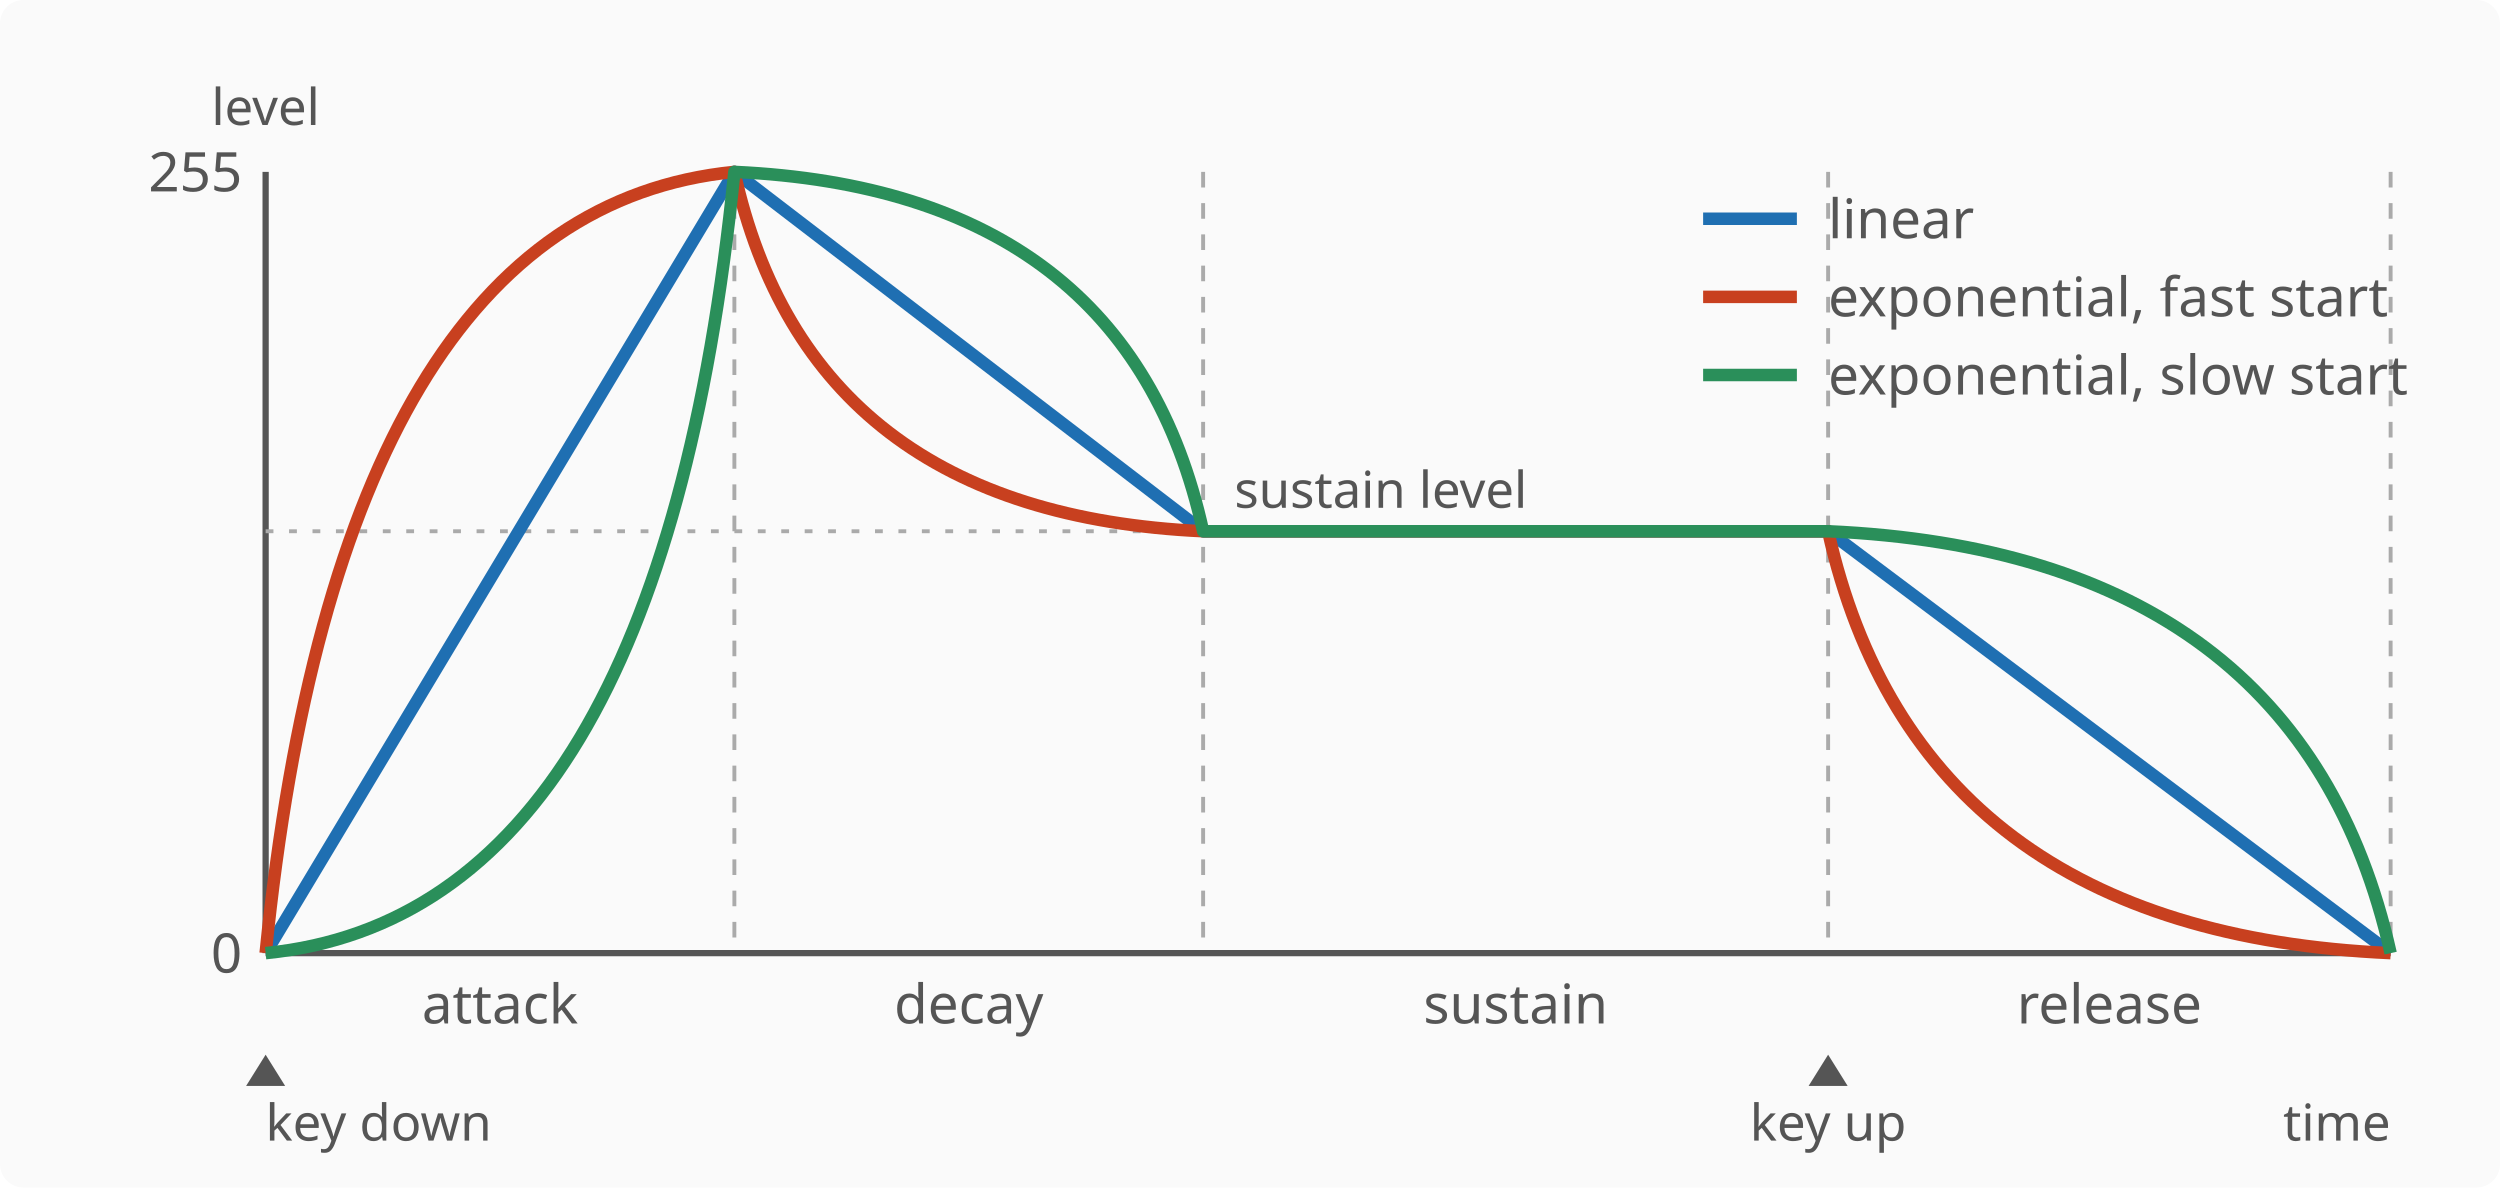
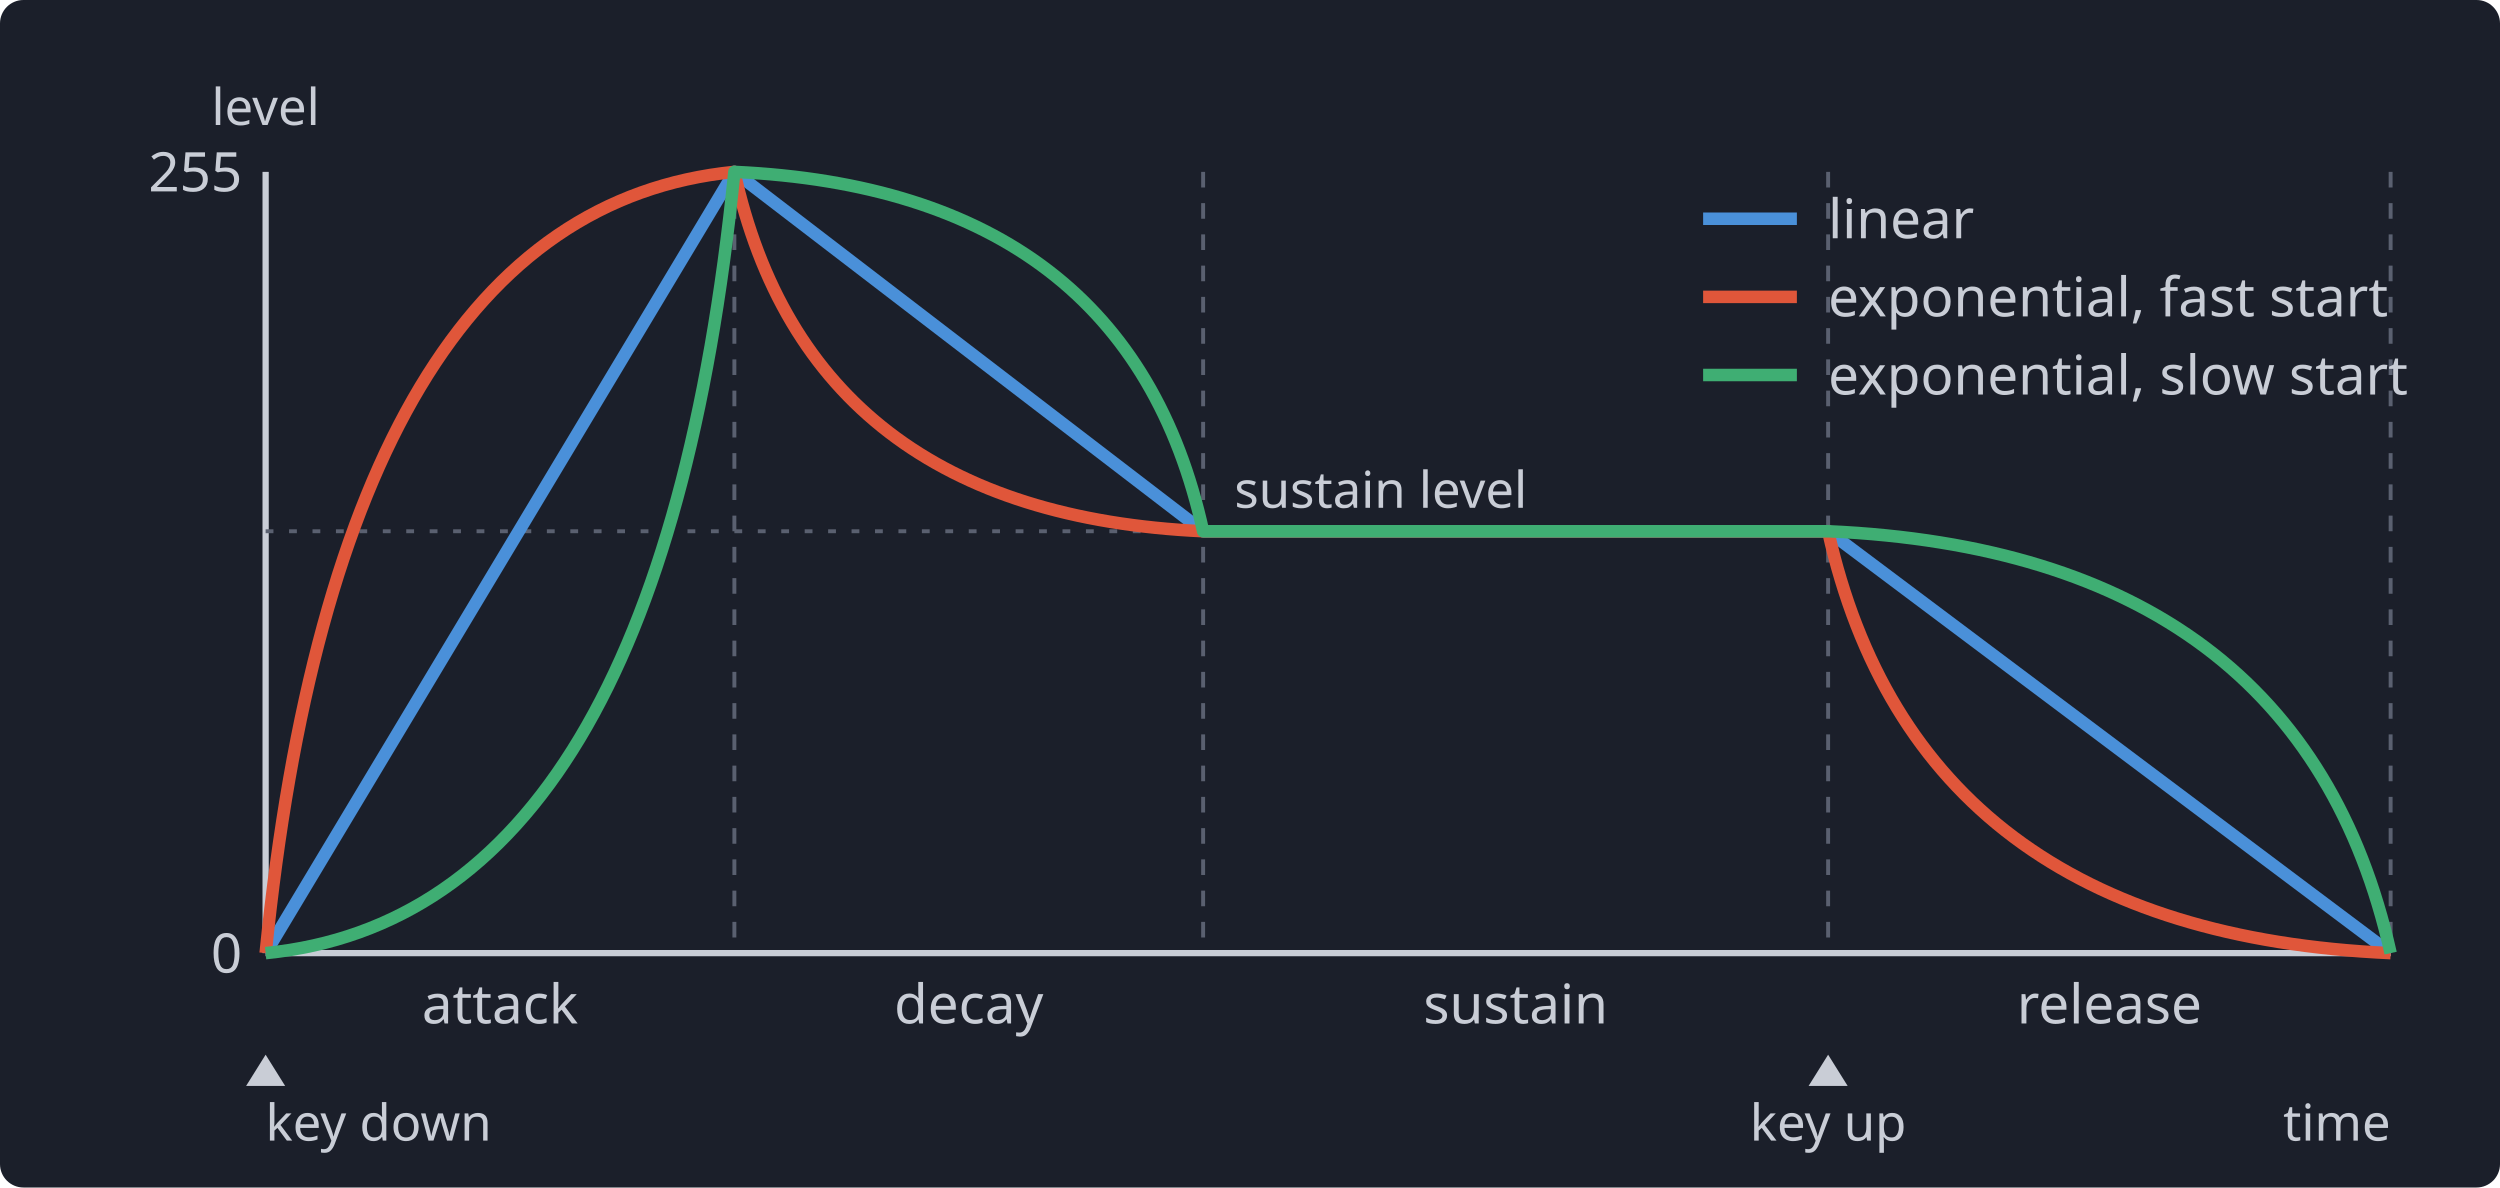
<svg xmlns="http://www.w3.org/2000/svg" viewBox="0 0 320 152" width="640" height="304" role="img" aria-label="One envelope at three curve settings" font-family="ui-sans-serif, system-ui, sans-serif" font-size="7">
-   <rect width="320" height="152" rx="3" fill="#fafafa" />
-   <line x1="34" y1="22" x2="34" y2="122" stroke="#555" stroke-width="0.8" />
-   <line x1="34" y1="122" x2="306" y2="122" stroke="#555" stroke-width="0.8" />
-   <text x="31" y="24.5" text-anchor="end" fill="#555">255</text>
-   <text x="31" y="124.5" text-anchor="end" fill="#555">0</text>
-   <text x="34" y="16" text-anchor="middle" fill="#555" font-size="6.5">level</text>
-   <text x="306" y="146" text-anchor="end" fill="#555" font-size="6.5">time</text>
-   <path d="M 31.5 139 L 36.5 139 L 34 135" fill="#555" />
-   <text x="34" y="146" text-anchor="start" fill="#555" font-size="6.5">key down</text>
-   <path d="M 231.5 139 L 236.5 139 L 234 135" fill="#555" />
-   <text x="234" y="146" text-anchor="middle" fill="#555" font-size="6.5">key up</text>
-   <line x1="94" y1="22" x2="94" y2="122" stroke="#aaa" stroke-width="0.5" stroke-dasharray="2 2" />
-   <text x="64.0" y="131" text-anchor="middle" fill="#555">attack</text>
-   <line x1="154" y1="22" x2="154" y2="122" stroke="#aaa" stroke-width="0.5" stroke-dasharray="2 2" />
-   <text x="124.0" y="131" text-anchor="middle" fill="#555">decay</text>
-   <line x1="234" y1="22" x2="234" y2="122" stroke="#aaa" stroke-width="0.5" stroke-dasharray="2 2" />
-   <text x="194.0" y="131" text-anchor="middle" fill="#555">sustain</text>
-   <line x1="306" y1="22" x2="306" y2="122" stroke="#aaa" stroke-width="0.5" stroke-dasharray="2 2" />
-   <text x="270.0" y="131" text-anchor="middle" fill="#555">release</text>
-   <line x1="34" y1="68" x2="234" y2="68" stroke="#aaa" stroke-width="0.5" stroke-dasharray="1 2" />
-   <text x="158" y="65" fill="#555" font-size="6.5">sustain level</text>
-   <polyline points="34,122 94,22 154,68 234,68 306,122" fill="none" stroke="#1f6fb2" stroke-width="1.6" stroke-linejoin="round" />
-   <path d="M 34 122 Q 43.6 27.0 94 22 Q 103.6 65.7 154 68 L 234 68 Q 245.5 119.3 306 122" fill="none" stroke="#c8401f" stroke-width="1.6" stroke-linejoin="round" />
-   <path d="M 34 122 Q 84.4 117.0 94 22 Q 144.4 24.3 154 68 L 234 68 Q 294.5 70.7 306 122" fill="none" stroke="#2a8f5a" stroke-width="1.6" stroke-linejoin="round" />
-   <line x1="218" y1="28" x2="230" y2="28" stroke="#1f6fb2" stroke-width="1.6" />
-   <text x="234" y="30.5" fill="#555">linear</text>
-   <line x1="218" y1="38" x2="230" y2="38" stroke="#c8401f" stroke-width="1.6" />
-   <text x="234" y="40.5" fill="#555">exponential, fast start</text>
-   <line x1="218" y1="48" x2="230" y2="48" stroke="#2a8f5a" stroke-width="1.6" />
-   <text x="234" y="50.5" fill="#555">exponential, slow start</text>
+   <style>
+     .bg{fill:#1b1f2a}.axis{stroke:#c9cdd6}.faint{stroke:#5a6070}.ink{fill:#c9cdd6}
+     @media (prefers-color-scheme: light){.bg{fill:#fafafa}.axis{stroke:#555}.faint{stroke:#aaa}.ink{fill:#555}}
+ </style>
+   <rect class="bg" width="320" height="152" rx="3" />
+   <line class="axis" x1="34" y1="22" x2="34" y2="122" stroke-width="0.8" />
+   <line class="axis" x1="34" y1="122" x2="306" y2="122" stroke-width="0.8" />
+   <text class="ink" x="31" y="24.5" text-anchor="end">255</text>
+   <text class="ink" x="31" y="124.5" text-anchor="end">0</text>
+   <text class="ink" x="34" y="16" text-anchor="middle" font-size="6.5">level</text>
+   <text class="ink" x="306" y="146" text-anchor="end" font-size="6.5">time</text>
+   <path class="ink" d="M 31.5 139 L 36.5 139 L 34 135" />
+   <text class="ink" x="34" y="146" text-anchor="start" font-size="6.5">key down</text>
+   <path class="ink" d="M 231.5 139 L 236.5 139 L 234 135" />
+   <text class="ink" x="234" y="146" text-anchor="middle" font-size="6.5">key up</text>
+   <line class="faint" x1="94" y1="22" x2="94" y2="122" stroke-width="0.5" stroke-dasharray="2 2" />
+   <text class="ink" x="64.0" y="131" text-anchor="middle">attack</text>
+   <line class="faint" x1="154" y1="22" x2="154" y2="122" stroke-width="0.5" stroke-dasharray="2 2" />
+   <text class="ink" x="124.0" y="131" text-anchor="middle">decay</text>
+   <line class="faint" x1="234" y1="22" x2="234" y2="122" stroke-width="0.5" stroke-dasharray="2 2" />
+   <text class="ink" x="194.0" y="131" text-anchor="middle">sustain</text>
+   <line class="faint" x1="306" y1="22" x2="306" y2="122" stroke-width="0.5" stroke-dasharray="2 2" />
+   <text class="ink" x="270.0" y="131" text-anchor="middle">release</text>
+   <line class="faint" x1="34" y1="68" x2="234" y2="68" stroke-width="0.5" stroke-dasharray="1 2" />
+   <text class="ink" x="158" y="65" font-size="6.5">sustain level</text>
+   <polyline points="34,122 94,22 154,68 234,68 306,122" fill="none" stroke="#4a90d9" stroke-width="1.6" stroke-linejoin="round" />
+   <path d="M 34 122 Q 43.6 27.0 94 22 Q 103.6 65.7 154 68 L 234 68 Q 245.5 119.3 306 122" fill="none" stroke="#e0563a" stroke-width="1.6" stroke-linejoin="round" />
+   <path d="M 34 122 Q 84.4 117.0 94 22 Q 144.4 24.3 154 68 L 234 68 Q 294.5 70.7 306 122" fill="none" stroke="#3fae73" stroke-width="1.6" stroke-linejoin="round" />
+   <line x1="218" y1="28" x2="230" y2="28" stroke="#4a90d9" stroke-width="1.6" />
+   <text class="ink" x="234" y="30.5">linear</text>
+   <line x1="218" y1="38" x2="230" y2="38" stroke="#e0563a" stroke-width="1.6" />
+   <text class="ink" x="234" y="40.5">exponential, fast start</text>
+   <line x1="218" y1="48" x2="230" y2="48" stroke="#3fae73" stroke-width="1.6" />
+   <text class="ink" x="234" y="50.5">exponential, slow start</text>
</svg>
